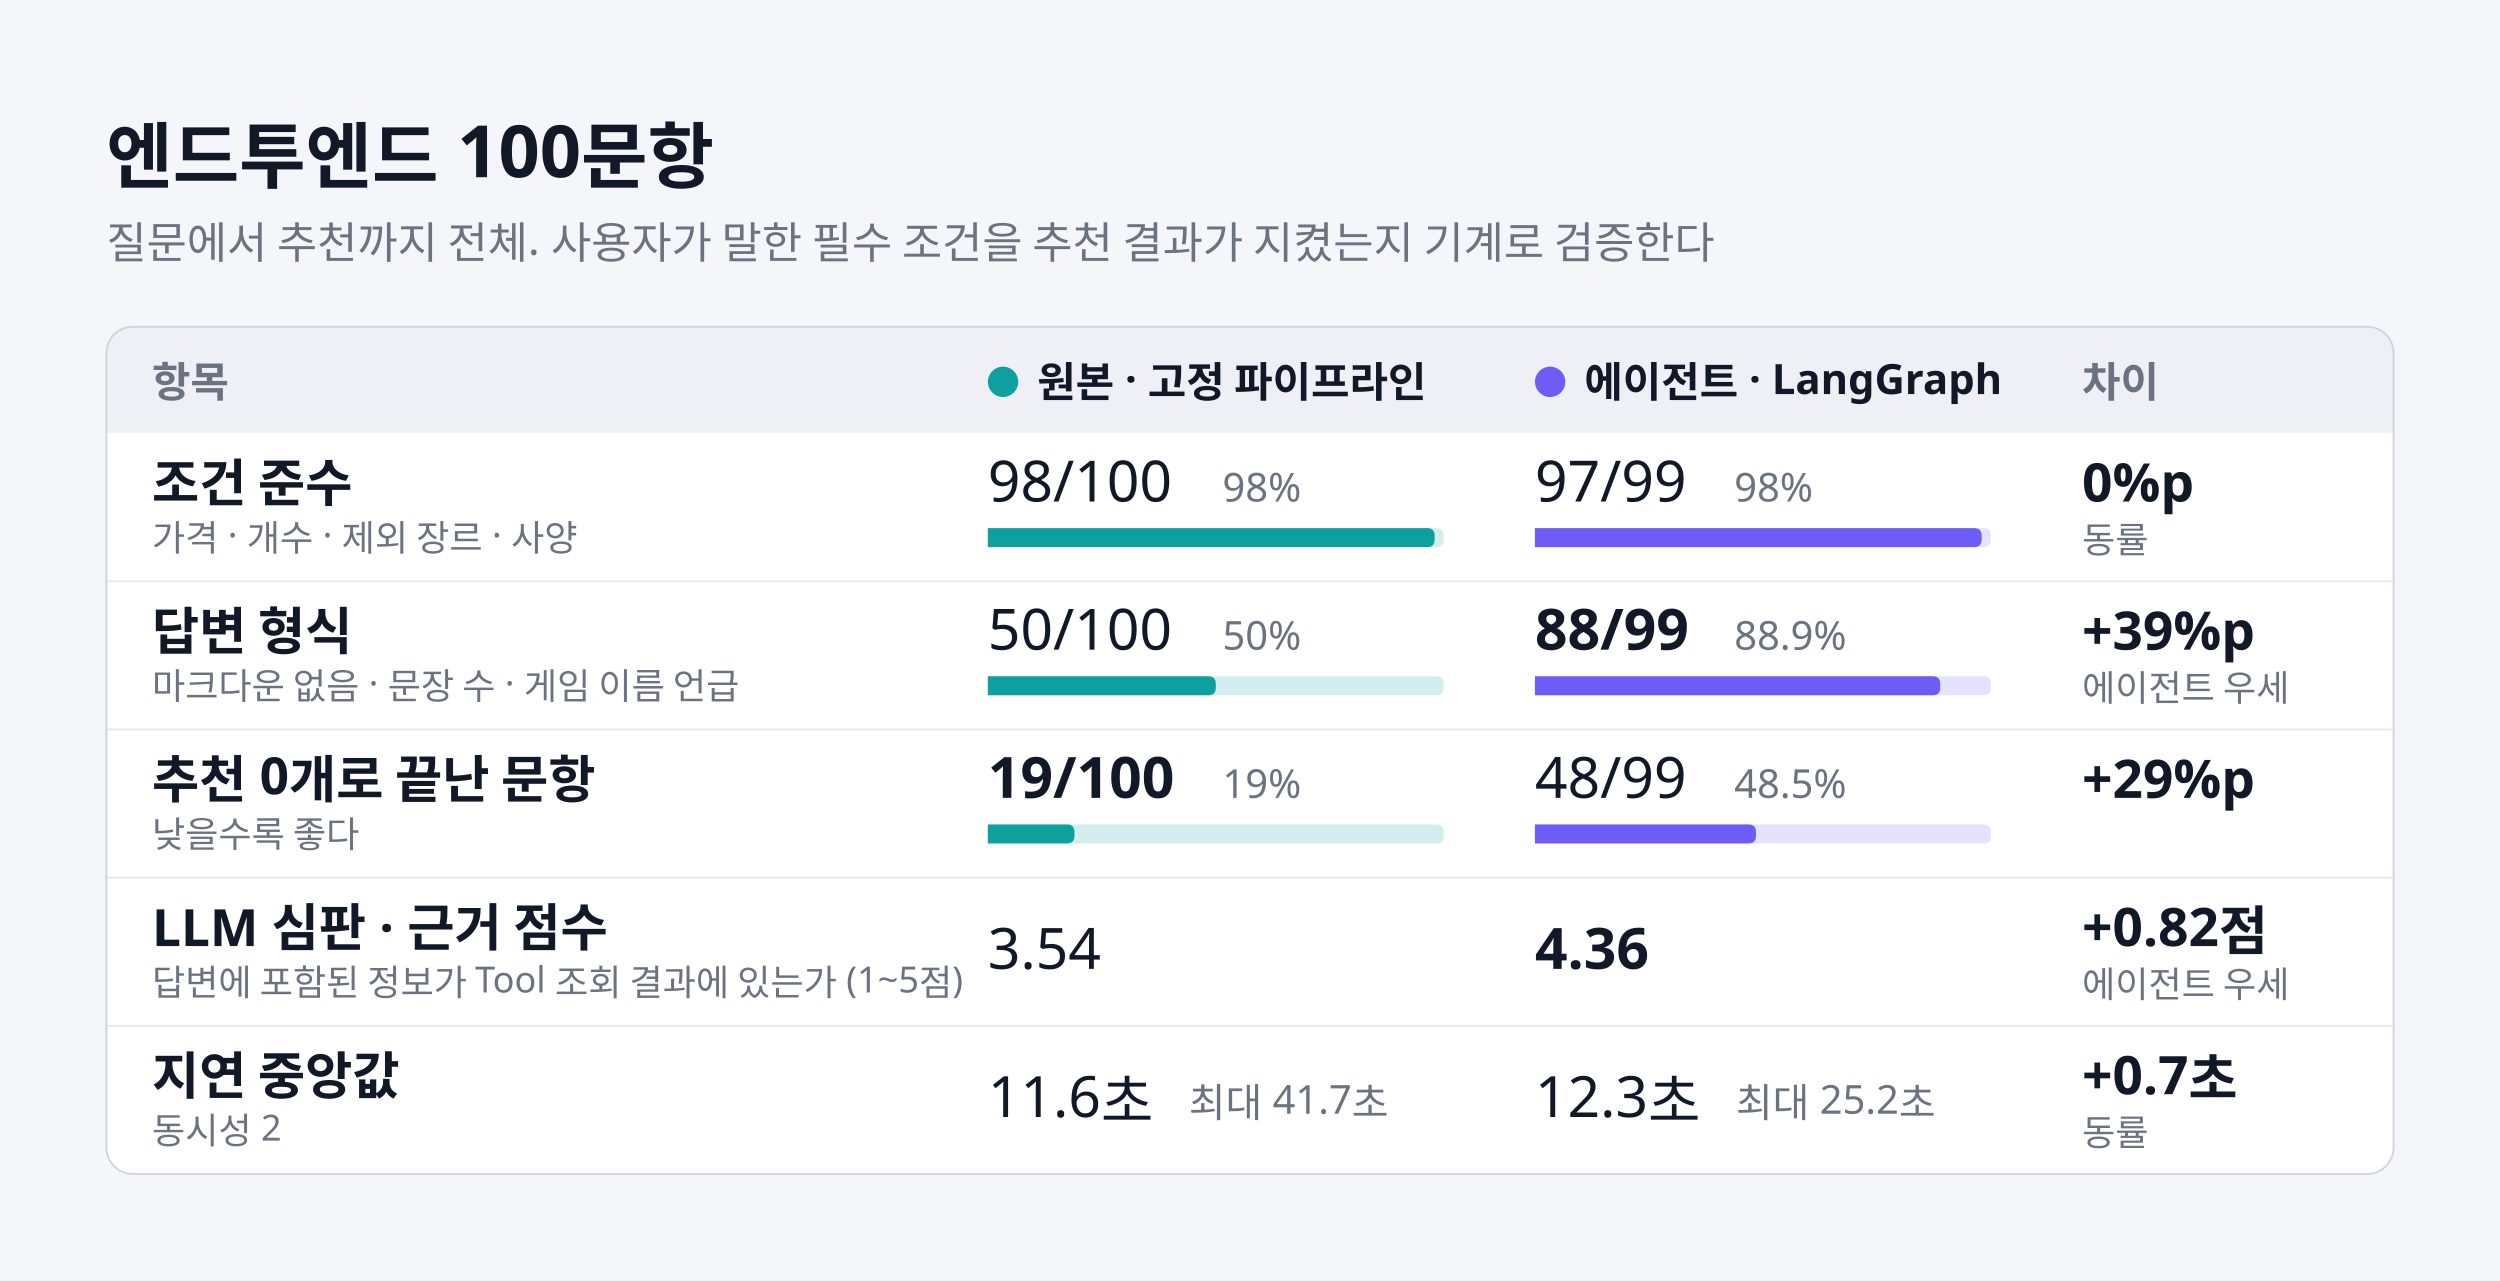
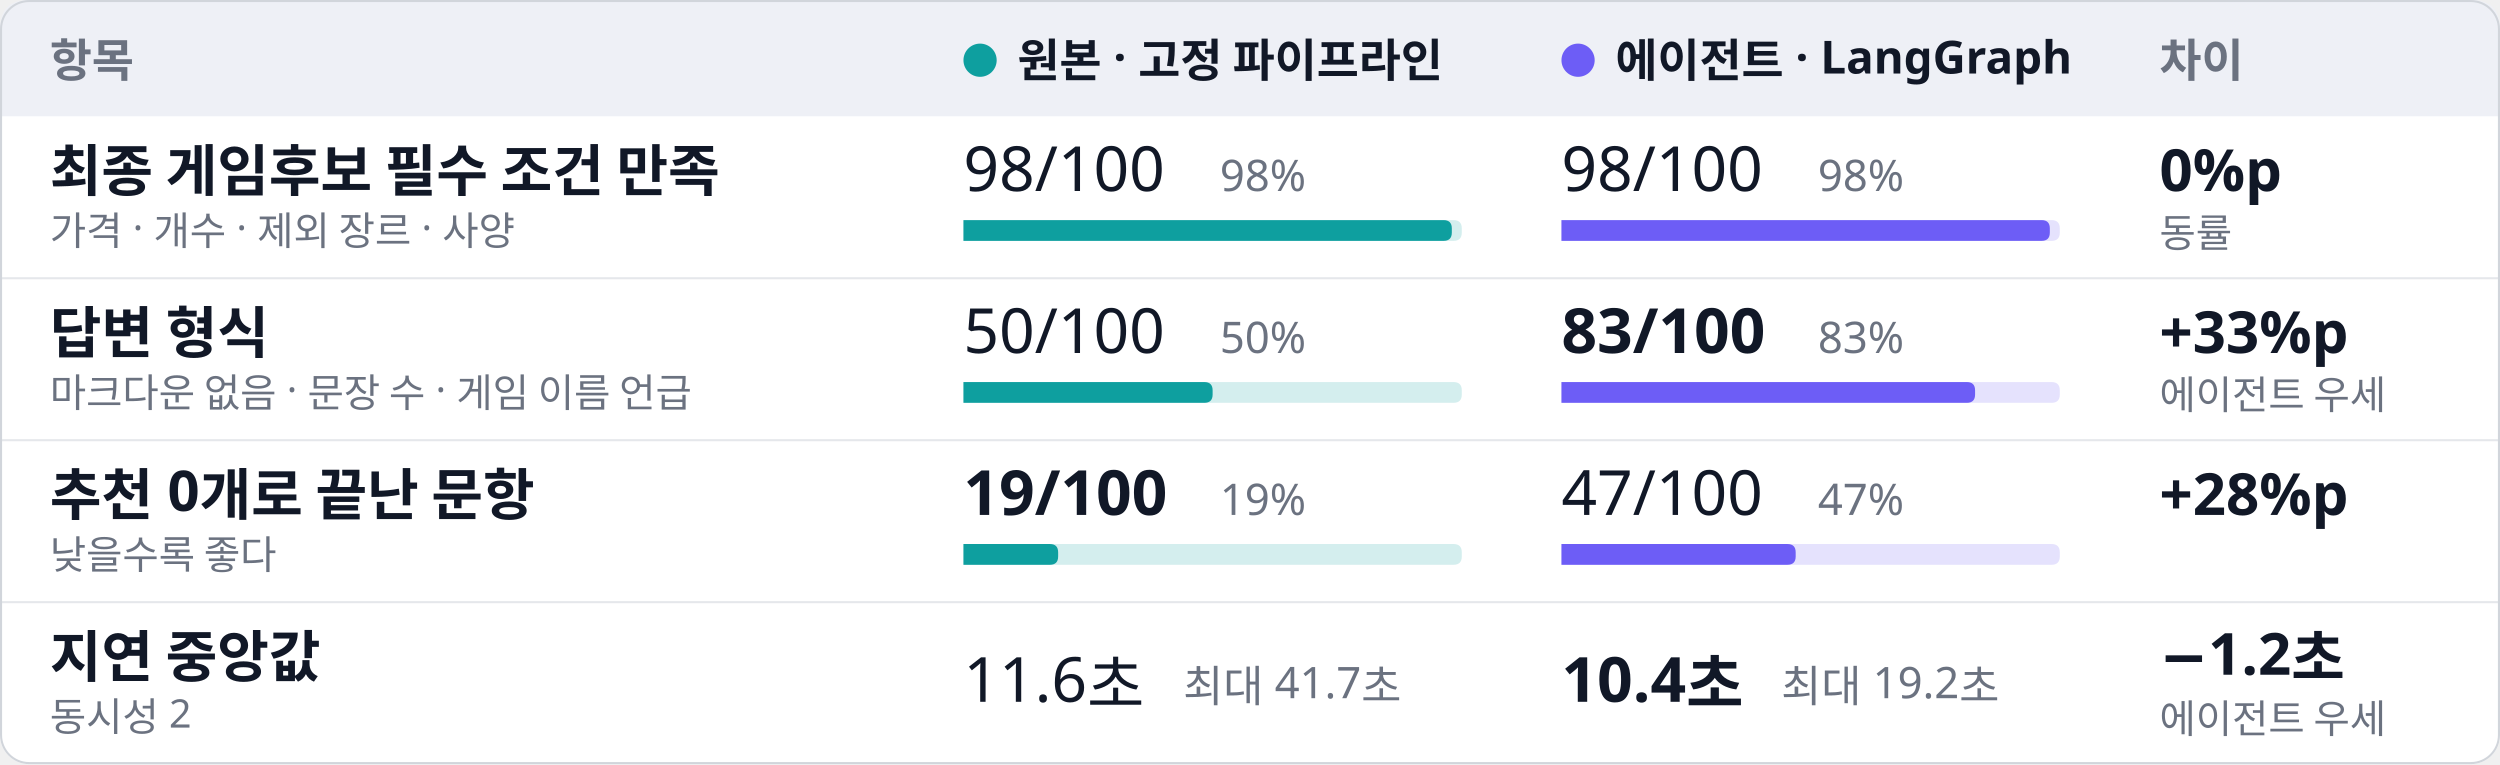
- <svg xmlns="http://www.w3.org/2000/svg" width="1316" height="674" viewBox="0 0 1316 674" font-family="Apple SD Gothic Neo, Pretendard, Noto Sans KR, sans-serif">
-   <rect width="1316" height="674" fill="#F5F6FA" />
-   <text x="56" y="96" font-size="38" fill="#111827" font-weight="700" text-anchor="start">엔드투엔드 100문항</text>
-   <text x="56" y="136" font-size="23" fill="#6B7280" font-weight="400" text-anchor="start">질문에서 추천까지 전체. 사용자가 말한 필수 조건을 추천 결과가 지켰는지 기계로 검증한다</text>
-   <rect x="56" y="172" width="1204" height="446" rx="14" fill="white" />
+ <svg xmlns="http://www.w3.org/2000/svg" width="1204" height="368" viewBox="56 172 1204 368" font-family="Apple SD Gothic Neo, Pretendard, Noto Sans KR, sans-serif">
+   <rect x="56" y="172" width="1204" height="368" rx="14" fill="white" />
  <path d="M56 228 V186 Q56 172 70 172 H1246 Q1260 172 1260 186 V228 Z" fill="#EEF0F6" />
  <text x="80" y="209" font-size="22" fill="#6B7280" font-weight="600" text-anchor="start">항목</text>
  <circle cx="528" cy="201" r="8" fill="#0E9F9F" />
  <text x="546" y="209" font-size="22" fill="#111827" font-weight="600" text-anchor="start">원본 · 고정 파이프라인</text>
  <circle cx="816" cy="201" r="8" fill="#6D5DF6" />
  <text x="834" y="209" font-size="22" fill="#111827" font-weight="600" text-anchor="start">에이전트 · LangGraph</text>
  <text x="1096" y="209" font-size="22" fill="#6B7280" font-weight="600" text-anchor="start">차이</text>
-   <text x="80" y="264" font-size="27" fill="#111827" font-weight="600" text-anchor="start">조건 준수</text>
+   <text x="80" y="264" font-size="27" fill="#111827" font-weight="600" text-anchor="start">최종 게임후보 필수 조건 만족</text>
  <text x="80" y="290" font-size="19" fill="#6B7280" font-weight="400" text-anchor="start">가격 · 개수 · 제외 장르 · 사양</text>
  <text x="520" y="264" font-size="30" fill="#111827" font-weight="500" text-anchor="start">98/100</text>
  <text x="643.5" y="264" font-size="21" fill="#6B7280" font-weight="400" text-anchor="start">98%</text>
  <path d="M520 278 H756 Q760 278 760 282 V284 Q760 288 756 288 H520 Z" fill="#D4EEEE" />
  <path d="M520 278 H751.2 Q755.2 278 755.2 282 V284 Q755.2 288 751.2 288 H520 Z" fill="#0E9F9F" />
-   <text x="808" y="264" font-size="30" fill="#111827" font-weight="500" text-anchor="start">97/99</text>
-   <text x="912.9" y="264" font-size="21" fill="#6B7280" font-weight="400" text-anchor="start">98%</text>
+   <text x="808" y="264" font-size="30" fill="#111827" font-weight="500" text-anchor="start">98/100</text>
+   <text x="931.5" y="264" font-size="21" fill="#6B7280" font-weight="400" text-anchor="start">98%</text>
  <path d="M808 278 H1044 Q1048 278 1048 282 V284 Q1048 288 1044 288 H808 Z" fill="#E5E2FD" />
-   <path d="M808 278 H1039.152 Q1043.152 278 1043.152 282 V284 Q1043.152 288 1039.152 288 H808 Z" fill="#6D5DF6" />
+   <path d="M808 278 H1039.2 Q1043.2 278 1043.2 282 V284 Q1043.2 288 1039.2 288 H808 Z" fill="#6D5DF6" />
  <text x="1096" y="264" font-size="28" fill="#111827" font-weight="700" text-anchor="start">0%p</text>
  <text x="1096" y="291" font-size="19" fill="#6B7280" font-weight="400" text-anchor="start">동률</text>
  <line x1="56" y1="306" x2="1260" y2="306" stroke="#E5E7EB" />
  <text x="80" y="342" font-size="27" fill="#111827" font-weight="600" text-anchor="start">답변 형식</text>
  <text x="80" y="368" font-size="19" fill="#6B7280" font-weight="400" text-anchor="start">마크다운 없음 · 문장 수 · 게임 이름 언급</text>
  <text x="520" y="342" font-size="30" fill="#111827" font-weight="500" text-anchor="start">50/100</text>
  <text x="643.5" y="342" font-size="21" fill="#6B7280" font-weight="400" text-anchor="start">50%</text>
  <path d="M520 356 H756 Q760 356 760 360 V362 Q760 366 756 366 H520 Z" fill="#D4EEEE" />
  <path d="M520 356 H636.0 Q640.0 356 640.0 360 V362 Q640.0 366 636.0 366 H520 Z" fill="#0E9F9F" />
-   <text x="808" y="342" font-size="30" fill="#111827" font-weight="700" text-anchor="start">88/99</text>
-   <text x="912.9" y="342" font-size="21" fill="#6B7280" font-weight="400" text-anchor="start">88.9%</text>
+   <text x="808" y="342" font-size="30" fill="#111827" font-weight="700" text-anchor="start">83/100</text>
+   <text x="931.5" y="342" font-size="21" fill="#6B7280" font-weight="400" text-anchor="start">83%</text>
  <path d="M808 356 H1044 Q1048 356 1048 360 V362 Q1048 366 1044 366 H808 Z" fill="#E5E2FD" />
-   <path d="M808 356 H1017.333 Q1021.333 356 1021.333 360 V362 Q1021.333 366 1017.333 366 H808 Z" fill="#6D5DF6" />
-   <text x="1096" y="342" font-size="28" fill="#111827" font-weight="700" text-anchor="start">+39%p</text>
+   <path d="M808 356 H1003.2 Q1007.2 356 1007.2 360 V362 Q1007.2 366 1003.2 366 H808 Z" fill="#6D5DF6" />
+   <text x="1096" y="342" font-size="28" fill="#111827" font-weight="700" text-anchor="start">+33%p</text>
  <text x="1096" y="369" font-size="19" fill="#6B7280" font-weight="400" text-anchor="start">에이전트 우세</text>
  <line x1="56" y1="384" x2="1260" y2="384" stroke="#E5E7EB" />
  <text x="80" y="420" font-size="27" fill="#111827" font-weight="600" text-anchor="start">추천 0개로 끝난 문항</text>
  <text x="80" y="446" font-size="19" fill="#6B7280" font-weight="400" text-anchor="start">낮을수록 좋다</text>
  <text x="520" y="420" font-size="30" fill="#111827" font-weight="700" text-anchor="start">19/100</text>
  <text x="643.5" y="420" font-size="21" fill="#6B7280" font-weight="400" text-anchor="start">19%</text>
  <path d="M520 434 H756 Q760 434 760 438 V440 Q760 444 756 444 H520 Z" fill="#D4EEEE" />
  <path d="M520 434 H561.6 Q565.6 434 565.6 438 V440 Q565.6 444 561.6 444 H520 Z" fill="#0E9F9F" />
-   <text x="808" y="420" font-size="30" fill="#111827" font-weight="500" text-anchor="start">48/99</text>
-   <text x="912.9" y="420" font-size="21" fill="#6B7280" font-weight="400" text-anchor="start">48.5%</text>
+   <text x="808" y="420" font-size="30" fill="#111827" font-weight="500" text-anchor="start">47/100</text>
+   <text x="931.5" y="420" font-size="21" fill="#6B7280" font-weight="400" text-anchor="start">47%</text>
  <path d="M808 434 H1044 Q1048 434 1048 438 V440 Q1048 444 1044 444 H808 Z" fill="#E5E2FD" />
-   <path d="M808 434 H920.364 Q924.364 434 924.364 438 V440 Q924.364 444 920.364 444 H808 Z" fill="#6D5DF6" />
-   <text x="1096" y="420" font-size="28" fill="#111827" font-weight="700" text-anchor="start">+29%p</text>
+   <path d="M808 434 H916.8 Q920.8 434 920.8 438 V440 Q920.8 444 916.8 444 H808 Z" fill="#6D5DF6" />
+   <text x="1096" y="420" font-size="28" fill="#111827" font-weight="700" text-anchor="start">+28%p</text>
  <line x1="56" y1="462" x2="1260" y2="462" stroke="#E5E7EB" />
-   <text x="80" y="498" font-size="27" fill="#111827" font-weight="600" text-anchor="start">LLM 심판 · 근거 점수</text>
-   <text x="80" y="524" font-size="19" fill="#6B7280" font-weight="400" text-anchor="start">답변에 포함된 정보가 Tool 조회 결과에 있는가 (1~5점)</text>
-   <text x="520" y="510" font-size="30" fill="#111827" font-weight="500" text-anchor="start">3.54</text>
-   <text x="808" y="510" font-size="30" fill="#111827" font-weight="700" text-anchor="start">4.36</text>
-   <text x="1096" y="498" font-size="28" fill="#111827" font-weight="700" text-anchor="start">+0.82점</text>
+   <text x="80" y="498" font-size="27" fill="#111827" font-weight="600" text-anchor="start">지연 중앙값</text>
+   <text x="80" y="524" font-size="19" fill="#6B7280" font-weight="400" text-anchor="start">동시성 2</text>
+   <text x="520" y="510" font-size="30" fill="#111827" font-weight="500" text-anchor="start">11.6초</text>
+   <text x="625.8" y="510" font-size="21" fill="#6B7280" font-weight="400" text-anchor="start">최대 41.7초</text>
+   <text x="808" y="510" font-size="30" fill="#111827" font-weight="700" text-anchor="start">10.4초</text>
+   <text x="913.8" y="510" font-size="21" fill="#6B7280" font-weight="400" text-anchor="start">최대 19.2초</text>
+   <text x="1096" y="498" font-size="28" fill="#111827" font-weight="700" text-anchor="start">−1.2초</text>
  <text x="1096" y="525" font-size="19" fill="#6B7280" font-weight="400" text-anchor="start">에이전트 우세</text>
-   <line x1="56" y1="540" x2="1260" y2="540" stroke="#E5E7EB" />
-   <text x="80" y="576" font-size="27" fill="#111827" font-weight="600" text-anchor="start">지연 중앙값</text>
-   <text x="80" y="602" font-size="19" fill="#6B7280" font-weight="400" text-anchor="start">동시성 2</text>
-   <text x="520" y="588" font-size="30" fill="#111827" font-weight="500" text-anchor="start">11.6초</text>
-   <text x="625.8" y="588" font-size="21" fill="#6B7280" font-weight="400" text-anchor="start">최대 41.7초</text>
-   <text x="808" y="588" font-size="30" fill="#111827" font-weight="500" text-anchor="start">12.3초</text>
-   <text x="913.8" y="588" font-size="21" fill="#6B7280" font-weight="400" text-anchor="start">최대 25.2초</text>
-   <text x="1096" y="576" font-size="28" fill="#111827" font-weight="700" text-anchor="start">+0.7초</text>
-   <text x="1096" y="603" font-size="19" fill="#6B7280" font-weight="400" text-anchor="start">동률</text>
-   <rect x="56" y="172" width="1204" height="446" rx="14" fill="none" stroke="#D1D5DB" />
+   <rect x="56.5" y="172.5" width="1203" height="367" rx="13.5" fill="none" stroke="#D1D5DB" />
</svg>
